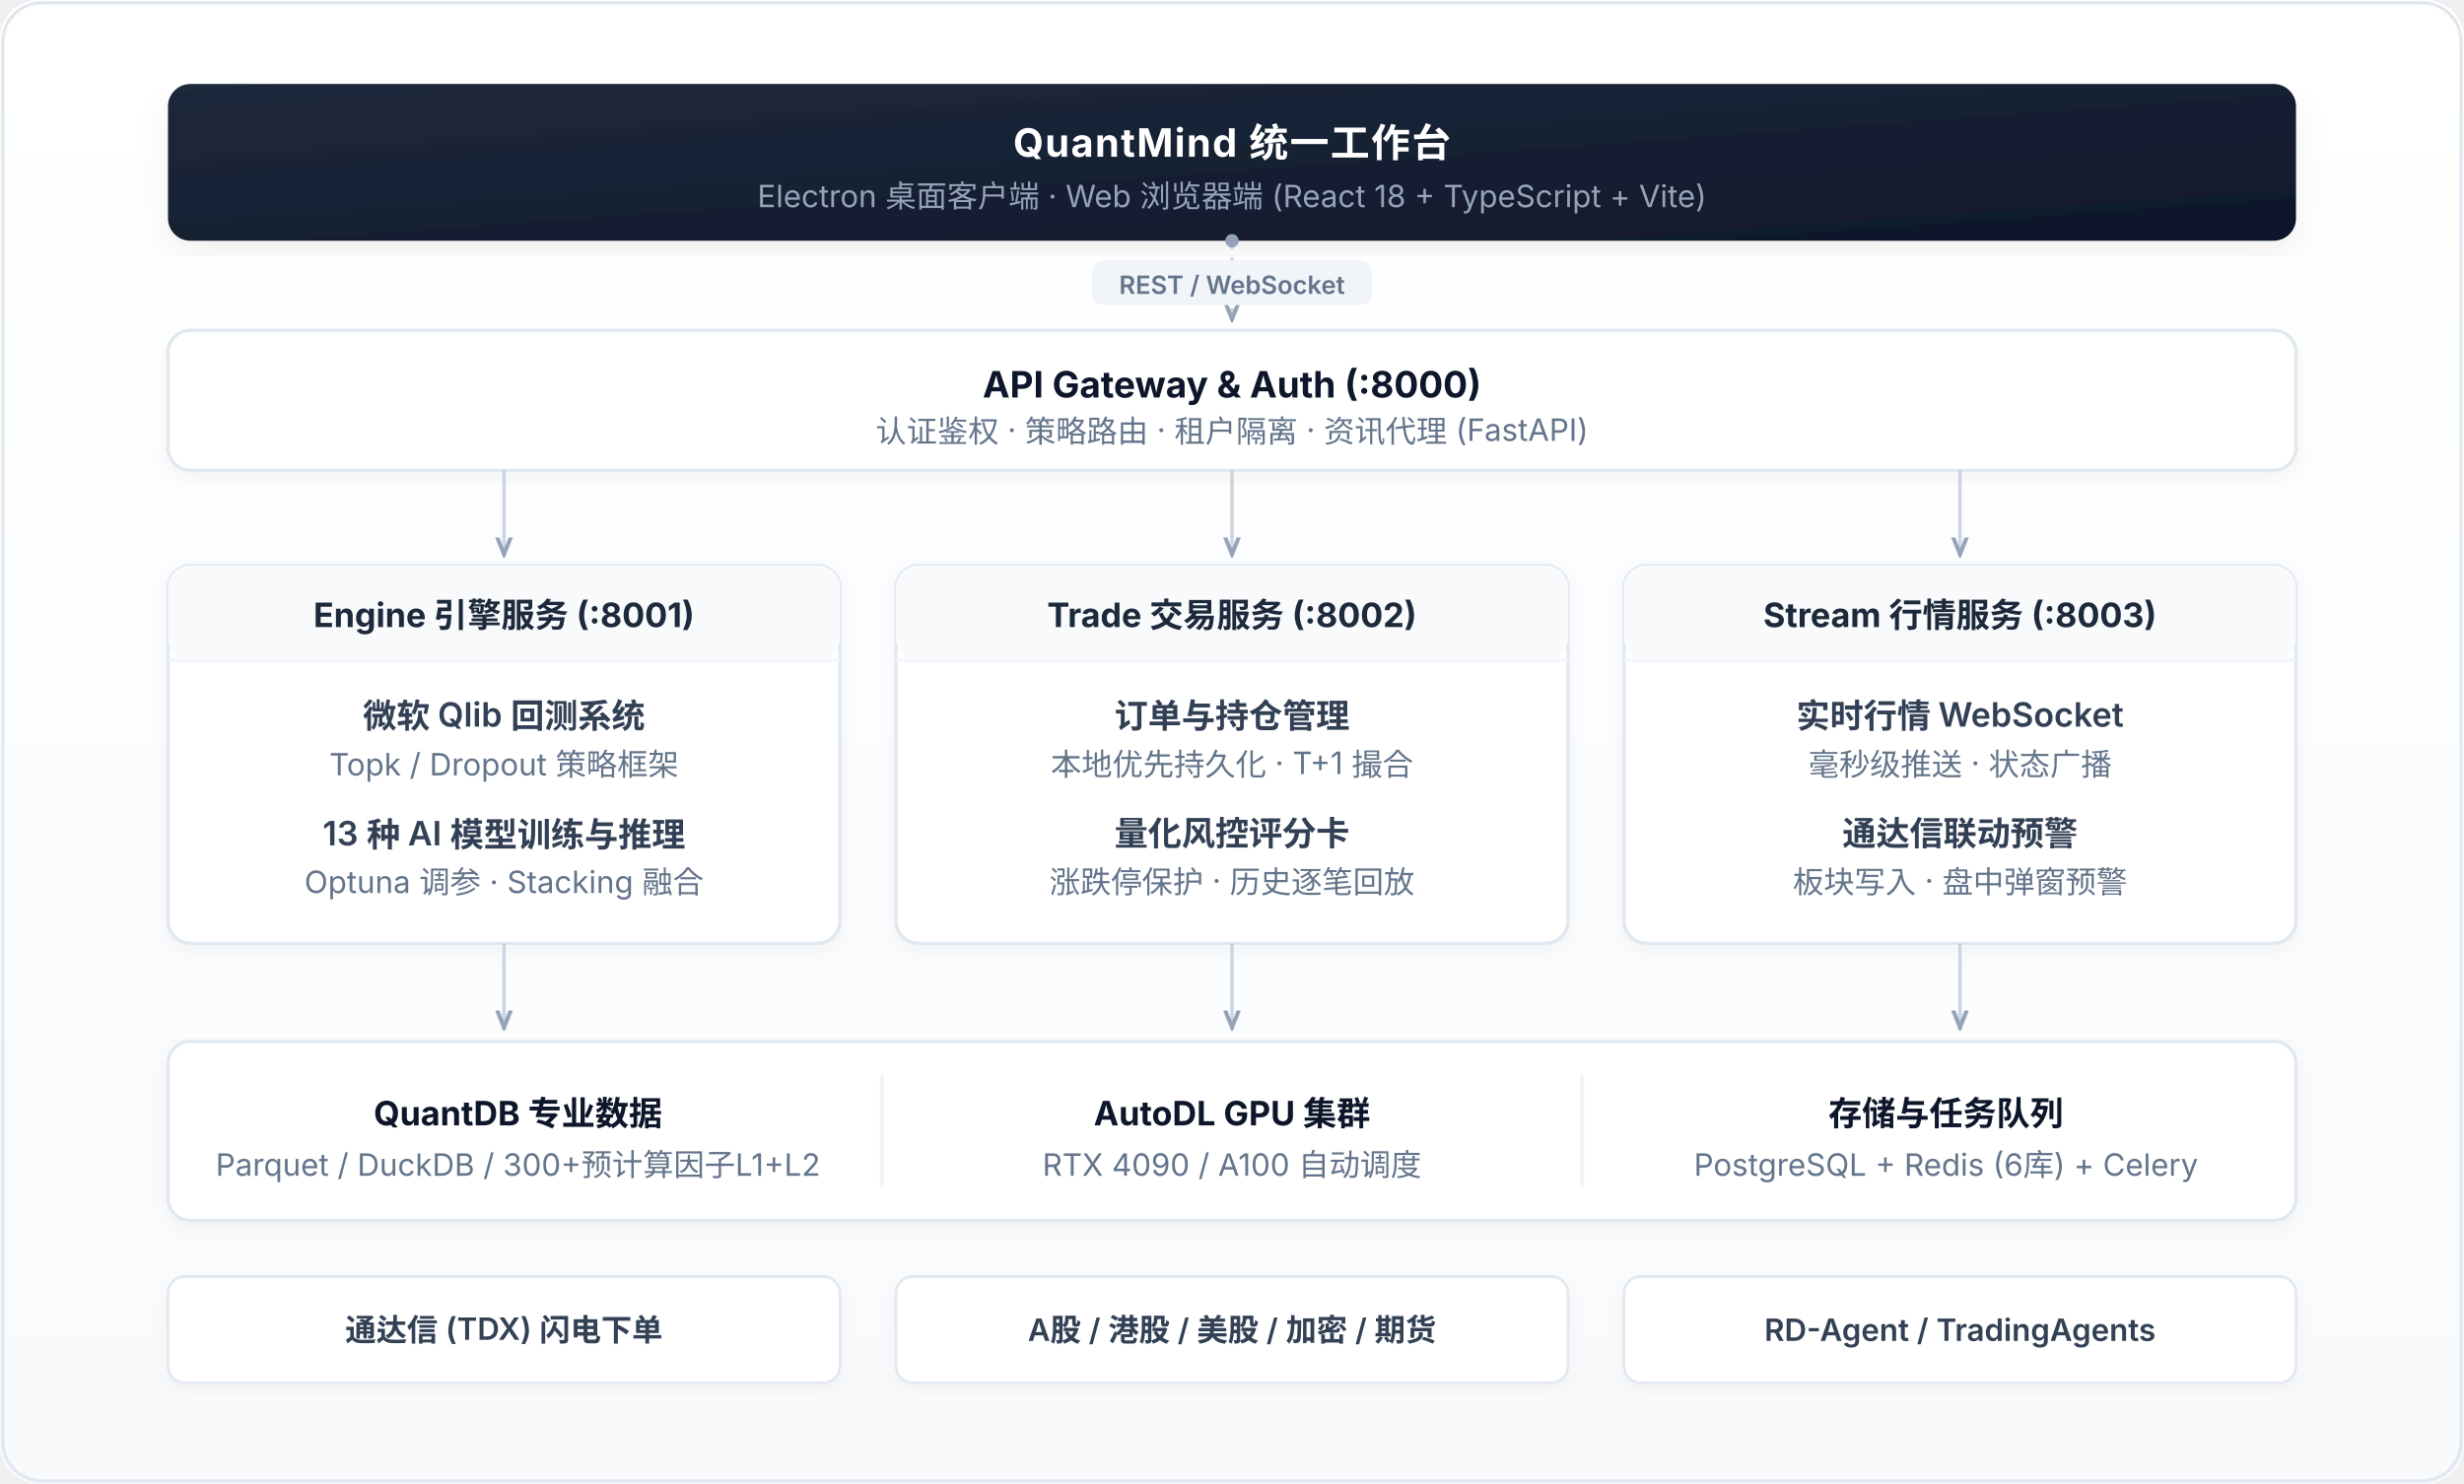
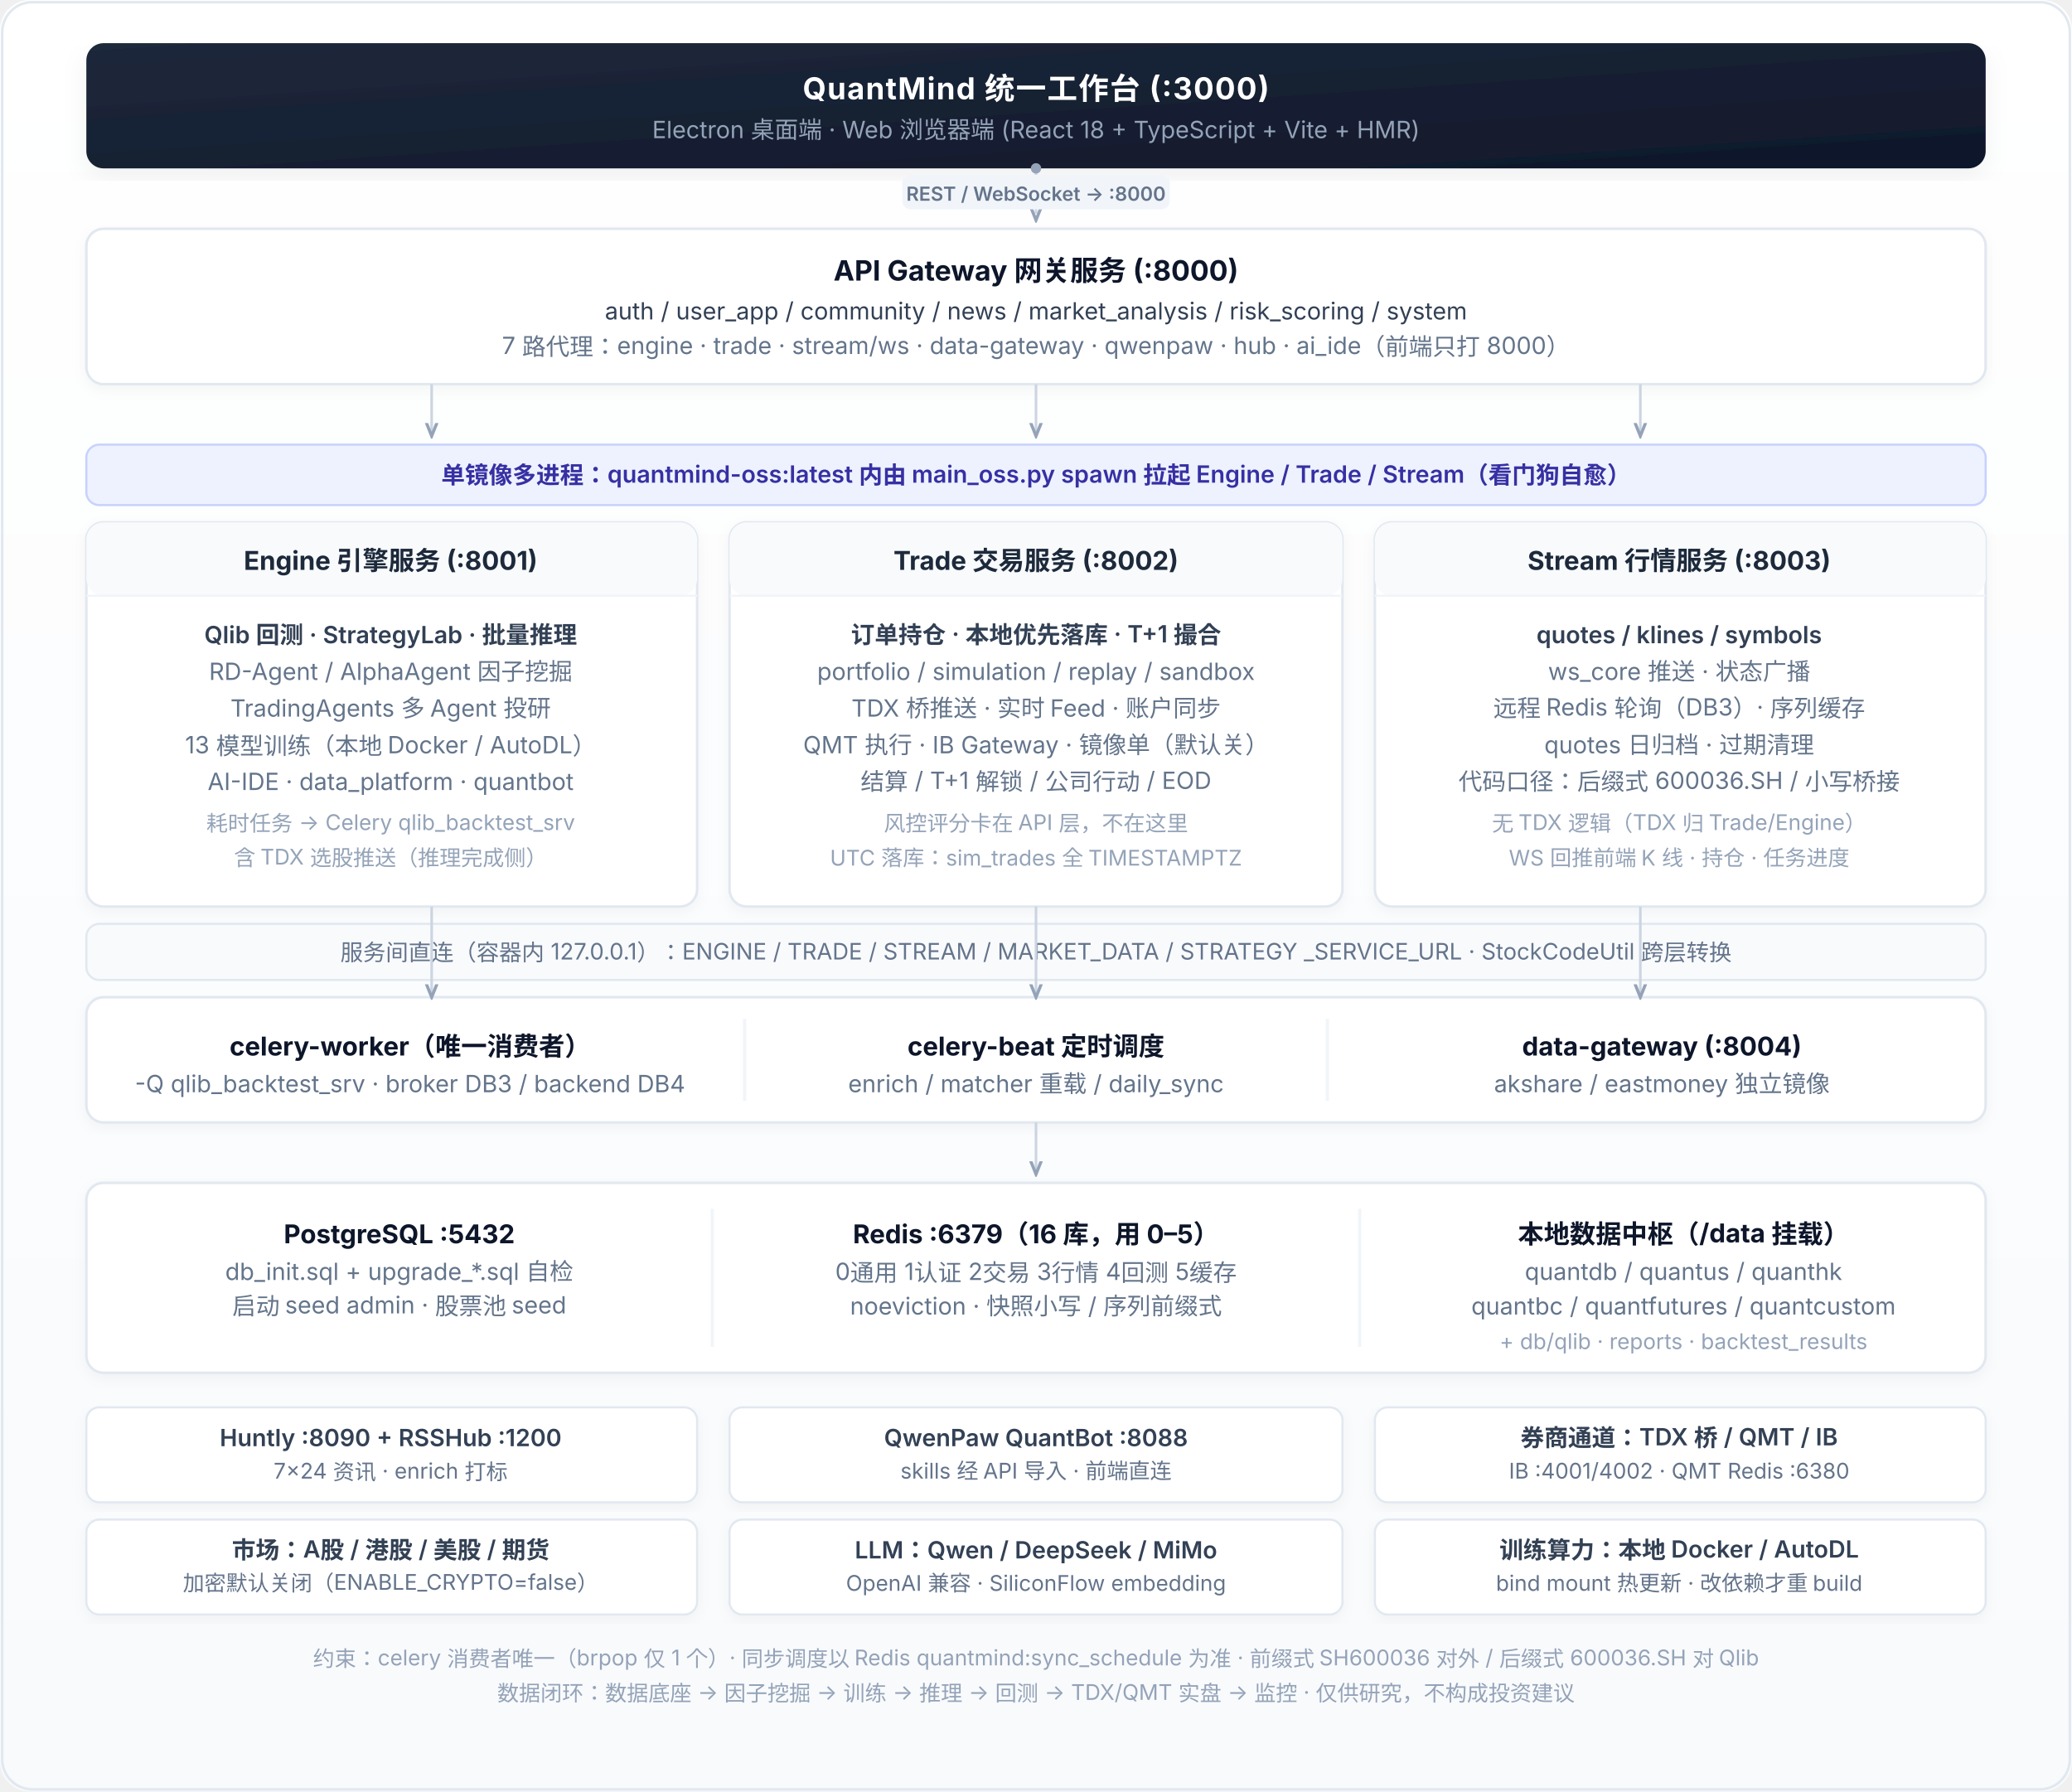
- <svg xmlns="http://www.w3.org/2000/svg" viewBox="0 0 880 530" font-family="-apple-system, BlinkMacSystemFont, 'Inter', 'Segoe UI', sans-serif">
+ <svg xmlns="http://www.w3.org/2000/svg" viewBox="0 0 960 830" font-family="-apple-system, BlinkMacSystemFont, 'Inter', 'Segoe UI', sans-serif">
  <defs>
    <linearGradient id="bgGrad" x1="0%" y1="0%" x2="0%" y2="100%">
      <stop offset="0%" stop-color="#ffffff" />
      <stop offset="100%" stop-color="#f8fafc" />
    </linearGradient>
    <linearGradient id="cardClient" x1="0%" y1="0%" x2="100%" y2="100%">
      <stop offset="0%" stop-color="#1e293b" />
      <stop offset="100%" stop-color="#0f172a" />
    </linearGradient>
    <filter id="softShadow" x="-5%" y="-5%" width="110%" height="115%">
      <feDropShadow dx="0" dy="2" stdDeviation="3" flood-opacity="0.04" />
    </filter>
    <filter id="cardHover" x="-5%" y="-5%" width="110%" height="115%">
      <feDropShadow dx="0" dy="4" stdDeviation="6" flood-opacity="0.06" />
    </filter>
    <marker id="dot" markerWidth="6" markerHeight="6" refX="3" refY="3">
      <circle cx="3" cy="3" r="2" fill="#94a3b8" />
    </marker>
    <marker id="arrow" markerWidth="6" markerHeight="6" refX="5" refY="3" orient="auto">
      <path d="M0,1 L5,3 L0,5" fill="none" stroke="#94a3b8" stroke-width="1.2" stroke-linecap="round" />
    </marker>
  </defs>
-   <rect width="880" height="530" fill="url(#bgGrad)" rx="14" />
-   <rect x="1" y="1" width="878" height="528" fill="none" stroke="#e2e8f0" stroke-width="1.2" rx="14" />
-   <g transform="translate(60, 30)" filter="url(#cardHover)">
-     <rect width="760" height="56" rx="8" fill="url(#cardClient)" />
-     <text x="380" y="26" text-anchor="middle" font-size="14" font-weight="700" fill="#ffffff" letter-spacing="0.5">QuantMind 统一工作台</text>
-     <text x="380" y="44" text-anchor="middle" font-size="11" fill="#94a3b8">Electron 桌面客户端  ·  Web 浏览器端  (React 18 + TypeScript + Vite)</text>
+   <rect width="960" height="830" fill="url(#bgGrad)" rx="14" />
+   <rect x="1" y="1" width="958" height="828" fill="none" stroke="#e2e8f0" stroke-width="1.2" rx="14" />
+   <g transform="translate(40, 20)" filter="url(#cardHover)">
+     <rect width="880" height="58" rx="8" fill="url(#cardClient)" />
+     <text x="440" y="26" text-anchor="middle" font-size="14" font-weight="700" fill="#ffffff" letter-spacing="0.5">QuantMind 统一工作台  (:3000)</text>
+     <text x="440" y="44" text-anchor="middle" font-size="11" fill="#94a3b8">Electron 桌面端  ·  Web 浏览器端  (React 18 + TypeScript + Vite + HMR)</text>
  </g>
-   <line x1="440" y1="86" x2="440" y2="114" stroke="#cbd5e1" stroke-width="1.2" stroke-dasharray="3,3" marker-start="url(#dot)" marker-end="url(#arrow)" />
-   <rect x="390" y="93" width="100" height="16" rx="4" fill="#f1f5f9" />
-   <text x="440" y="105" text-anchor="middle" font-size="9" font-weight="600" fill="#64748b">REST / WebSocket</text>
-   <g transform="translate(60, 118)" filter="url(#softShadow)">
-     <rect width="760" height="50" rx="8" fill="#ffffff" stroke="#e2e8f0" stroke-width="1.2" />
-     <text x="380" y="24" text-anchor="middle" font-size="13" font-weight="700" fill="#0f172a">API Gateway &amp; Auth  (:8000)</text>
-     <text x="380" y="40" text-anchor="middle" font-size="11" fill="#64748b">认证鉴权  ·  策略路由  ·  租户隔离  ·  资讯代理 (FastAPI)</text>
+   <line x1="480" y1="78" x2="480" y2="102" stroke="#cbd5e1" stroke-width="1.2" stroke-dasharray="3,3" marker-start="url(#dot)" marker-end="url(#arrow)" />
+   <rect x="418" y="81" width="124" height="16" rx="4" fill="#f1f5f9" />
+   <text x="480" y="93" text-anchor="middle" font-size="9" font-weight="600" fill="#64748b">REST / WebSocket → :8000</text>
+   <g transform="translate(40, 106)" filter="url(#softShadow)">
+     <rect width="880" height="72" rx="8" fill="#ffffff" stroke="#e2e8f0" stroke-width="1.2" />
+     <text x="440" y="24" text-anchor="middle" font-size="13" font-weight="700" fill="#0f172a">API Gateway 网关服务  (:8000)</text>
+     <text x="440" y="42" text-anchor="middle" font-size="11" fill="#334155">auth / user_app / community / news / market_analysis / risk_scoring / system</text>
+     <text x="440" y="58" text-anchor="middle" font-size="11" fill="#64748b">7 路代理：engine · trade · stream/ws · data-gateway · qwenpaw · hub · ai_ide（前端只打 8000）</text>
  </g>
-   <path d="M 180,168 L 180,198" fill="none" stroke="#cbd5e1" stroke-width="1.2" marker-end="url(#arrow)" />
-   <path d="M 440,168 L 440,198" fill="none" stroke="#cbd5e1" stroke-width="1.2" marker-end="url(#arrow)" />
-   <path d="M 700,168 L 700,198" fill="none" stroke="#cbd5e1" stroke-width="1.2" marker-end="url(#arrow)" />
-   <g transform="translate(60, 202)" filter="url(#softShadow)">
-     <rect width="240" height="135" rx="8" fill="#ffffff" stroke="#e2e8f0" stroke-width="1.2" />
-     <rect x="0" y="0" width="240" height="34" rx="8" fill="#f8fafc" />
-     <line x1="0" y1="34" x2="240" y2="34" stroke="#f1f5f9" stroke-width="1" />
-     <text x="120" y="22" text-anchor="middle" font-size="12" font-weight="700" fill="#1e293b">Engine 引擎服务  (:8001)</text>
-     <text x="120" y="58" text-anchor="middle" font-size="12" font-weight="600" fill="#334155">微软 Qlib 回测系统</text>
-     <text x="120" y="75" text-anchor="middle" font-size="11" fill="#64748b">Topk / Dropout 策略框架</text>
-     <text x="120" y="100" text-anchor="middle" font-size="12" font-weight="600" fill="#334155">13 种 AI 模型训练与推理</text>
-     <text x="120" y="117" text-anchor="middle" font-size="11" fill="#64748b">Optuna 调参 · Stacking 融合</text>
+   <path d="M 200,178 L 200,202" fill="none" stroke="#cbd5e1" stroke-width="1.2" marker-end="url(#arrow)" />
+   <path d="M 480,178 L 480,202" fill="none" stroke="#cbd5e1" stroke-width="1.2" marker-end="url(#arrow)" />
+   <path d="M 760,178 L 760,202" fill="none" stroke="#cbd5e1" stroke-width="1.2" marker-end="url(#arrow)" />
+   <g transform="translate(40, 206)">
+     <rect width="880" height="28" rx="6" fill="#eef2ff" stroke="#c7d2fe" stroke-width="1" />
+     <text x="440" y="18" text-anchor="middle" font-size="11" font-weight="600" fill="#3730a3">单镜像多进程：quantmind-oss:latest 内由 main_oss.py spawn 拉起 Engine / Trade / Stream（看门狗自愈）</text>
  </g>
-   <g transform="translate(320, 202)" filter="url(#softShadow)">
-     <rect width="240" height="135" rx="8" fill="#ffffff" stroke="#e2e8f0" stroke-width="1.2" />
-     <rect x="0" y="0" width="240" height="34" rx="8" fill="#f8fafc" />
-     <line x1="0" y1="34" x2="240" y2="34" stroke="#f1f5f9" stroke-width="1" />
-     <text x="120" y="22" text-anchor="middle" font-size="12" font-weight="700" fill="#1e293b">Trade 交易服务  (:8002)</text>
-     <text x="120" y="58" text-anchor="middle" font-size="12" font-weight="600" fill="#334155">订单与持仓管理</text>
-     <text x="120" y="75" text-anchor="middle" font-size="11" fill="#64748b">本地优先持久化 · T+1 撮合</text>
-     <text x="120" y="100" text-anchor="middle" font-size="12" font-weight="600" fill="#334155">量化风控评分卡</text>
-     <text x="120" y="117" text-anchor="middle" font-size="11" fill="#64748b">涨跌停保护 · 历史逐笔回放</text>
+   <g transform="translate(40, 242)" filter="url(#softShadow)">
+     <rect width="283" height="178" rx="8" fill="#ffffff" stroke="#e2e8f0" stroke-width="1.2" />
+     <rect x="0" y="0" width="283" height="34" rx="8" fill="#f8fafc" />
+     <line x1="0" y1="34" x2="283" y2="34" stroke="#f1f5f9" stroke-width="1" />
+     <text x="141" y="22" text-anchor="middle" font-size="12" font-weight="700" fill="#1e293b">Engine 引擎服务  (:8001)</text>
+     <text x="141" y="56" text-anchor="middle" font-size="11" font-weight="600" fill="#334155">Qlib 回测 · StrategyLab · 批量推理</text>
+     <text x="141" y="73" text-anchor="middle" font-size="11" fill="#64748b">RD-Agent / AlphaAgent 因子挖掘</text>
+     <text x="141" y="90" text-anchor="middle" font-size="11" fill="#64748b">TradingAgents 多 Agent 投研</text>
+     <text x="141" y="107" text-anchor="middle" font-size="11" fill="#64748b">13 模型训练（本地 Docker / AutoDL）</text>
+     <text x="141" y="124" text-anchor="middle" font-size="11" fill="#64748b">AI-IDE · data_platform · quantbot</text>
+     <text x="141" y="143" text-anchor="middle" font-size="10" fill="#94a3b8">耗时任务 → Celery qlib_backtest_srv</text>
+     <text x="141" y="159" text-anchor="middle" font-size="10" fill="#94a3b8">含 TDX 选股推送（推理完成侧）</text>
  </g>
-   <g transform="translate(580, 202)" filter="url(#softShadow)">
-     <rect width="240" height="135" rx="8" fill="#ffffff" stroke="#e2e8f0" stroke-width="1.2" />
-     <rect x="0" y="0" width="240" height="34" rx="8" fill="#f8fafc" />
-     <line x1="0" y1="34" x2="240" y2="34" stroke="#f1f5f9" stroke-width="1" />
-     <text x="120" y="22" text-anchor="middle" font-size="12" font-weight="700" fill="#1e293b">Stream 行情服务  (:8003)</text>
-     <text x="120" y="58" text-anchor="middle" font-size="12" font-weight="600" fill="#334155">实时行情 WebSocket</text>
-     <text x="120" y="75" text-anchor="middle" font-size="11" fill="#64748b">毫秒级推送 · 状态广播</text>
-     <text x="120" y="100" text-anchor="middle" font-size="12" font-weight="600" fill="#334155">通达信联动预警</text>
-     <text x="120" y="117" text-anchor="middle" font-size="11" fill="#64748b">板块写入 · 盘中弹窗预警</text>
+   <g transform="translate(338, 242)" filter="url(#softShadow)">
+     <rect width="284" height="178" rx="8" fill="#ffffff" stroke="#e2e8f0" stroke-width="1.2" />
+     <rect x="0" y="0" width="284" height="34" rx="8" fill="#f8fafc" />
+     <line x1="0" y1="34" x2="284" y2="34" stroke="#f1f5f9" stroke-width="1" />
+     <text x="142" y="22" text-anchor="middle" font-size="12" font-weight="700" fill="#1e293b">Trade 交易服务  (:8002)</text>
+     <text x="142" y="56" text-anchor="middle" font-size="11" font-weight="600" fill="#334155">订单持仓 · 本地优先落库 · T+1 撮合</text>
+     <text x="142" y="73" text-anchor="middle" font-size="11" fill="#64748b">portfolio / simulation / replay / sandbox</text>
+     <text x="142" y="90" text-anchor="middle" font-size="11" fill="#64748b">TDX 桥推送 · 实时 Feed · 账户同步</text>
+     <text x="142" y="107" text-anchor="middle" font-size="11" fill="#64748b">QMT 执行 · IB Gateway · 镜像单（默认关）</text>
+     <text x="142" y="124" text-anchor="middle" font-size="11" fill="#64748b">结算 / T+1 解锁 / 公司行动 / EOD</text>
+     <text x="142" y="143" text-anchor="middle" font-size="10" fill="#94a3b8">风控评分卡在 API 层，不在这里</text>
+     <text x="142" y="159" text-anchor="middle" font-size="10" fill="#94a3b8">UTC 落库：sim_trades 全 TIMESTAMPTZ</text>
  </g>
-   <path d="M 180,337 L 180,367" fill="none" stroke="#cbd5e1" stroke-width="1.2" marker-end="url(#arrow)" />
-   <path d="M 440,337 L 440,367" fill="none" stroke="#cbd5e1" stroke-width="1.2" marker-end="url(#arrow)" />
-   <path d="M 700,337 L 700,367" fill="none" stroke="#cbd5e1" stroke-width="1.2" marker-end="url(#arrow)" />
-   <g transform="translate(60, 372)" filter="url(#softShadow)">
-     <rect width="760" height="64" rx="8" fill="#ffffff" stroke="#e2e8f0" stroke-width="1.2" />
-     <g transform="translate(125, 16)">
-       <text x="0" y="14" text-anchor="middle" font-size="12" font-weight="700" fill="#0f172a">QuantDB 专业数据</text>
-       <text x="0" y="32" text-anchor="middle" font-size="11" fill="#64748b">Parquet / DuckDB / 300+预计算因子L1+L2</text>
+   <g transform="translate(637, 242)" filter="url(#softShadow)">
+     <rect width="283" height="178" rx="8" fill="#ffffff" stroke="#e2e8f0" stroke-width="1.2" />
+     <rect x="0" y="0" width="283" height="34" rx="8" fill="#f8fafc" />
+     <line x1="0" y1="34" x2="283" y2="34" stroke="#f1f5f9" stroke-width="1" />
+     <text x="141" y="22" text-anchor="middle" font-size="12" font-weight="700" fill="#1e293b">Stream 行情服务  (:8003)</text>
+     <text x="141" y="56" text-anchor="middle" font-size="11" font-weight="600" fill="#334155">quotes / klines / symbols</text>
+     <text x="141" y="73" text-anchor="middle" font-size="11" fill="#64748b">ws_core 推送 · 状态广播</text>
+     <text x="141" y="90" text-anchor="middle" font-size="11" fill="#64748b">远程 Redis 轮询（DB3）· 序列缓存</text>
+     <text x="141" y="107" text-anchor="middle" font-size="11" fill="#64748b">quotes 日归档 · 过期清理</text>
+     <text x="141" y="124" text-anchor="middle" font-size="11" fill="#64748b">代码口径：后缀式 600036.SH / 小写桥接</text>
+     <text x="141" y="143" text-anchor="middle" font-size="10" fill="#94a3b8">无 TDX 逻辑（TDX 归 Trade/Engine）</text>
+     <text x="141" y="159" text-anchor="middle" font-size="10" fill="#94a3b8">WS 回推前端 K 线 · 持仓 · 任务进度</text>
+   </g>
+   <g transform="translate(40, 428)">
+     <rect width="880" height="26" rx="6" fill="#f8fafc" stroke="#e2e8f0" stroke-width="1" />
+     <text x="440" y="17" text-anchor="middle" font-size="10.5" fill="#64748b">服务间直连（容器内 127.0.0.1）：ENGINE / TRADE / STREAM / MARKET_DATA / STRATEGY _SERVICE_URL · StockCodeUtil 跨层转换</text>
+   </g>
+   <g transform="translate(40, 462)" filter="url(#softShadow)">
+     <rect width="880" height="58" rx="8" fill="#ffffff" stroke="#e2e8f0" stroke-width="1.2" />
+     <g transform="translate(150, 14)">
+       <text x="0" y="13" text-anchor="middle" font-size="12" font-weight="700" fill="#0f172a">celery-worker（唯一消费者）</text>
+       <text x="0" y="30" text-anchor="middle" font-size="11" fill="#64748b">-Q qlib_backtest_srv · broker DB3 / backend DB4</text>
    </g>
-     <line x1="255" y1="12" x2="255" y2="52" stroke="#f1f5f9" stroke-width="1.5" />
-     <g transform="translate(380, 16)">
-       <text x="0" y="14" text-anchor="middle" font-size="12" font-weight="700" fill="#0f172a">AutoDL GPU 集群</text>
-       <text x="0" y="32" text-anchor="middle" font-size="11" fill="#64748b">RTX 4090 / A100 自动调度</text>
+     <line x1="305" y1="10" x2="305" y2="48" stroke="#f1f5f9" stroke-width="1.5" />
+     <g transform="translate(440, 14)">
+       <text x="0" y="13" text-anchor="middle" font-size="12" font-weight="700" fill="#0f172a">celery-beat 定时调度</text>
+       <text x="0" y="30" text-anchor="middle" font-size="11" fill="#64748b">enrich / matcher 重载 / daily_sync</text>
    </g>
-     <line x1="505" y1="12" x2="505" y2="52" stroke="#f1f5f9" stroke-width="1.5" />
-     <g transform="translate(635, 16)">
-       <text x="0" y="14" text-anchor="middle" font-size="12" font-weight="700" fill="#0f172a">存储与任务队列</text>
-       <text x="0" y="32" text-anchor="middle" font-size="11" fill="#64748b">PostgreSQL + Redis (6库) + Celery</text>
+     <line x1="575" y1="10" x2="575" y2="48" stroke="#f1f5f9" stroke-width="1.5" />
+     <g transform="translate(730, 14)">
+       <text x="0" y="13" text-anchor="middle" font-size="12" font-weight="700" fill="#0f172a">data-gateway  (:8004)</text>
+       <text x="0" y="30" text-anchor="middle" font-size="11" fill="#64748b">akshare / eastmoney 独立镜像</text>
    </g>
  </g>
-   <g transform="translate(60, 456)">
-     <rect x="0" y="0" width="240" height="38" rx="6" fill="#ffffff" stroke="#e2e8f0" filter="url(#softShadow)" />
-     <text x="120" y="23" text-anchor="middle" font-size="11" font-weight="600" fill="#334155">通达信 (TDX) 闪电下单</text>
-     <rect x="260" y="0" width="240" height="38" rx="6" fill="#ffffff" stroke="#e2e8f0" filter="url(#softShadow)" />
-     <text x="380" y="23" text-anchor="middle" font-size="11" font-weight="600" fill="#334155">A股 / 港股 / 美股 / 加密 / 期货</text>
-     <rect x="520" y="0" width="240" height="38" rx="6" fill="#ffffff" stroke="#e2e8f0" filter="url(#softShadow)" />
-     <text x="640" y="23" text-anchor="middle" font-size="11" font-weight="600" fill="#334155">RD-Agent / TradingAgents</text>
+   <path d="M 200,420 L 200,462" fill="none" stroke="#cbd5e1" stroke-width="1.2" marker-end="url(#arrow)" />
+   <path d="M 480,420 L 480,462" fill="none" stroke="#cbd5e1" stroke-width="1.2" marker-end="url(#arrow)" />
+   <path d="M 760,420 L 760,462" fill="none" stroke="#cbd5e1" stroke-width="1.2" marker-end="url(#arrow)" />
+   <path d="M 480,520 L 480,544" fill="none" stroke="#cbd5e1" stroke-width="1.2" marker-end="url(#arrow)" />
+   <g transform="translate(40, 548)" filter="url(#softShadow)">
+     <rect width="880" height="88" rx="8" fill="#ffffff" stroke="#e2e8f0" stroke-width="1.2" />
+     <g transform="translate(145, 14)">
+       <text x="0" y="14" text-anchor="middle" font-size="12" font-weight="700" fill="#0f172a">PostgreSQL :5432</text>
+       <text x="0" y="31" text-anchor="middle" font-size="11" fill="#64748b">db_init.sql + upgrade_*.sql 自检</text>
+       <text x="0" y="47" text-anchor="middle" font-size="11" fill="#64748b">启动 seed admin · 股票池 seed</text>
+     </g>
+     <line x1="290" y1="12" x2="290" y2="76" stroke="#f1f5f9" stroke-width="1.5" />
+     <g transform="translate(440, 14)">
+       <text x="0" y="14" text-anchor="middle" font-size="12" font-weight="700" fill="#0f172a">Redis :6379（16 库，用 0–5）</text>
+       <text x="0" y="31" text-anchor="middle" font-size="11" fill="#64748b">0通用 1认证 2交易 3行情 4回测 5缓存</text>
+       <text x="0" y="47" text-anchor="middle" font-size="11" fill="#64748b">noeviction · 快照小写 / 序列前缀式</text>
+     </g>
+     <line x1="590" y1="12" x2="590" y2="76" stroke="#f1f5f9" stroke-width="1.5" />
+     <g transform="translate(740, 14)">
+       <text x="0" y="14" text-anchor="middle" font-size="12" font-weight="700" fill="#0f172a">本地数据中枢（/data 挂载）</text>
+       <text x="0" y="31" text-anchor="middle" font-size="11" fill="#64748b">quantdb / quantus / quanthk</text>
+       <text x="0" y="47" text-anchor="middle" font-size="11" fill="#64748b">quantbc / quantfutures / quantcustom</text>
+       <text x="0" y="63" text-anchor="middle" font-size="10" fill="#94a3b8">+ db/qlib · reports · backtest_results</text>
+     </g>
  </g>
+   <g transform="translate(40, 652)">
+     <rect x="0" y="0" width="283" height="44" rx="6" fill="#ffffff" stroke="#e2e8f0" filter="url(#softShadow)" />
+     <text x="141" y="18" text-anchor="middle" font-size="11" font-weight="600" fill="#334155">Huntly :8090 + RSSHub :1200</text>
+     <text x="141" y="33" text-anchor="middle" font-size="10" fill="#64748b">7×24 资讯 · enrich 打标</text>
+     <rect x="298" y="0" width="284" height="44" rx="6" fill="#ffffff" stroke="#e2e8f0" filter="url(#softShadow)" />
+     <text x="440" y="18" text-anchor="middle" font-size="11" font-weight="600" fill="#334155">QwenPaw QuantBot :8088</text>
+     <text x="440" y="33" text-anchor="middle" font-size="10" fill="#64748b">skills 经 API 导入 · 前端直连</text>
+     <rect x="597" y="0" width="283" height="44" rx="6" fill="#ffffff" stroke="#e2e8f0" filter="url(#softShadow)" />
+     <text x="738" y="18" text-anchor="middle" font-size="11" font-weight="600" fill="#334155">券商通道：TDX 桥 / QMT / IB</text>
+     <text x="738" y="33" text-anchor="middle" font-size="10" fill="#64748b">IB :4001/4002 · QMT Redis :6380</text>
+   </g>
+   <g transform="translate(40, 704)">
+     <rect x="0" y="0" width="283" height="44" rx="6" fill="#ffffff" stroke="#e2e8f0" filter="url(#softShadow)" />
+     <text x="141" y="18" text-anchor="middle" font-size="11" font-weight="600" fill="#334155">市场：A股 / 港股 / 美股 / 期货</text>
+     <text x="141" y="33" text-anchor="middle" font-size="10" fill="#64748b">加密默认关闭（ENABLE_CRYPTO=false）</text>
+     <rect x="298" y="0" width="284" height="44" rx="6" fill="#ffffff" stroke="#e2e8f0" filter="url(#softShadow)" />
+     <text x="440" y="18" text-anchor="middle" font-size="11" font-weight="600" fill="#334155">LLM：Qwen / DeepSeek / MiMo</text>
+     <text x="440" y="33" text-anchor="middle" font-size="10" fill="#64748b">OpenAI 兼容 · SiliconFlow embedding</text>
+     <rect x="597" y="0" width="283" height="44" rx="6" fill="#ffffff" stroke="#e2e8f0" filter="url(#softShadow)" />
+     <text x="738" y="18" text-anchor="middle" font-size="11" font-weight="600" fill="#334155">训练算力：本地 Docker / AutoDL</text>
+     <text x="738" y="33" text-anchor="middle" font-size="10" fill="#64748b">bind mount 热更新 · 改依赖才重 build</text>
+   </g>
+   <text x="480" y="772" text-anchor="middle" font-size="10" fill="#94a3b8">约束：celery 消费者唯一（brpop 仅 1 个）· 同步调度以 Redis quantmind:sync_schedule 为准 · 前缀式 SH600036 对外 / 后缀式 600036.SH 对 Qlib</text>
+   <text x="480" y="788" text-anchor="middle" font-size="10" fill="#94a3b8">数据闭环：数据底座 → 因子挖掘 → 训练 → 推理 → 回测 → TDX/QMT 实盘 → 监控 · 仅供研究，不构成投资建议</text>
</svg>
